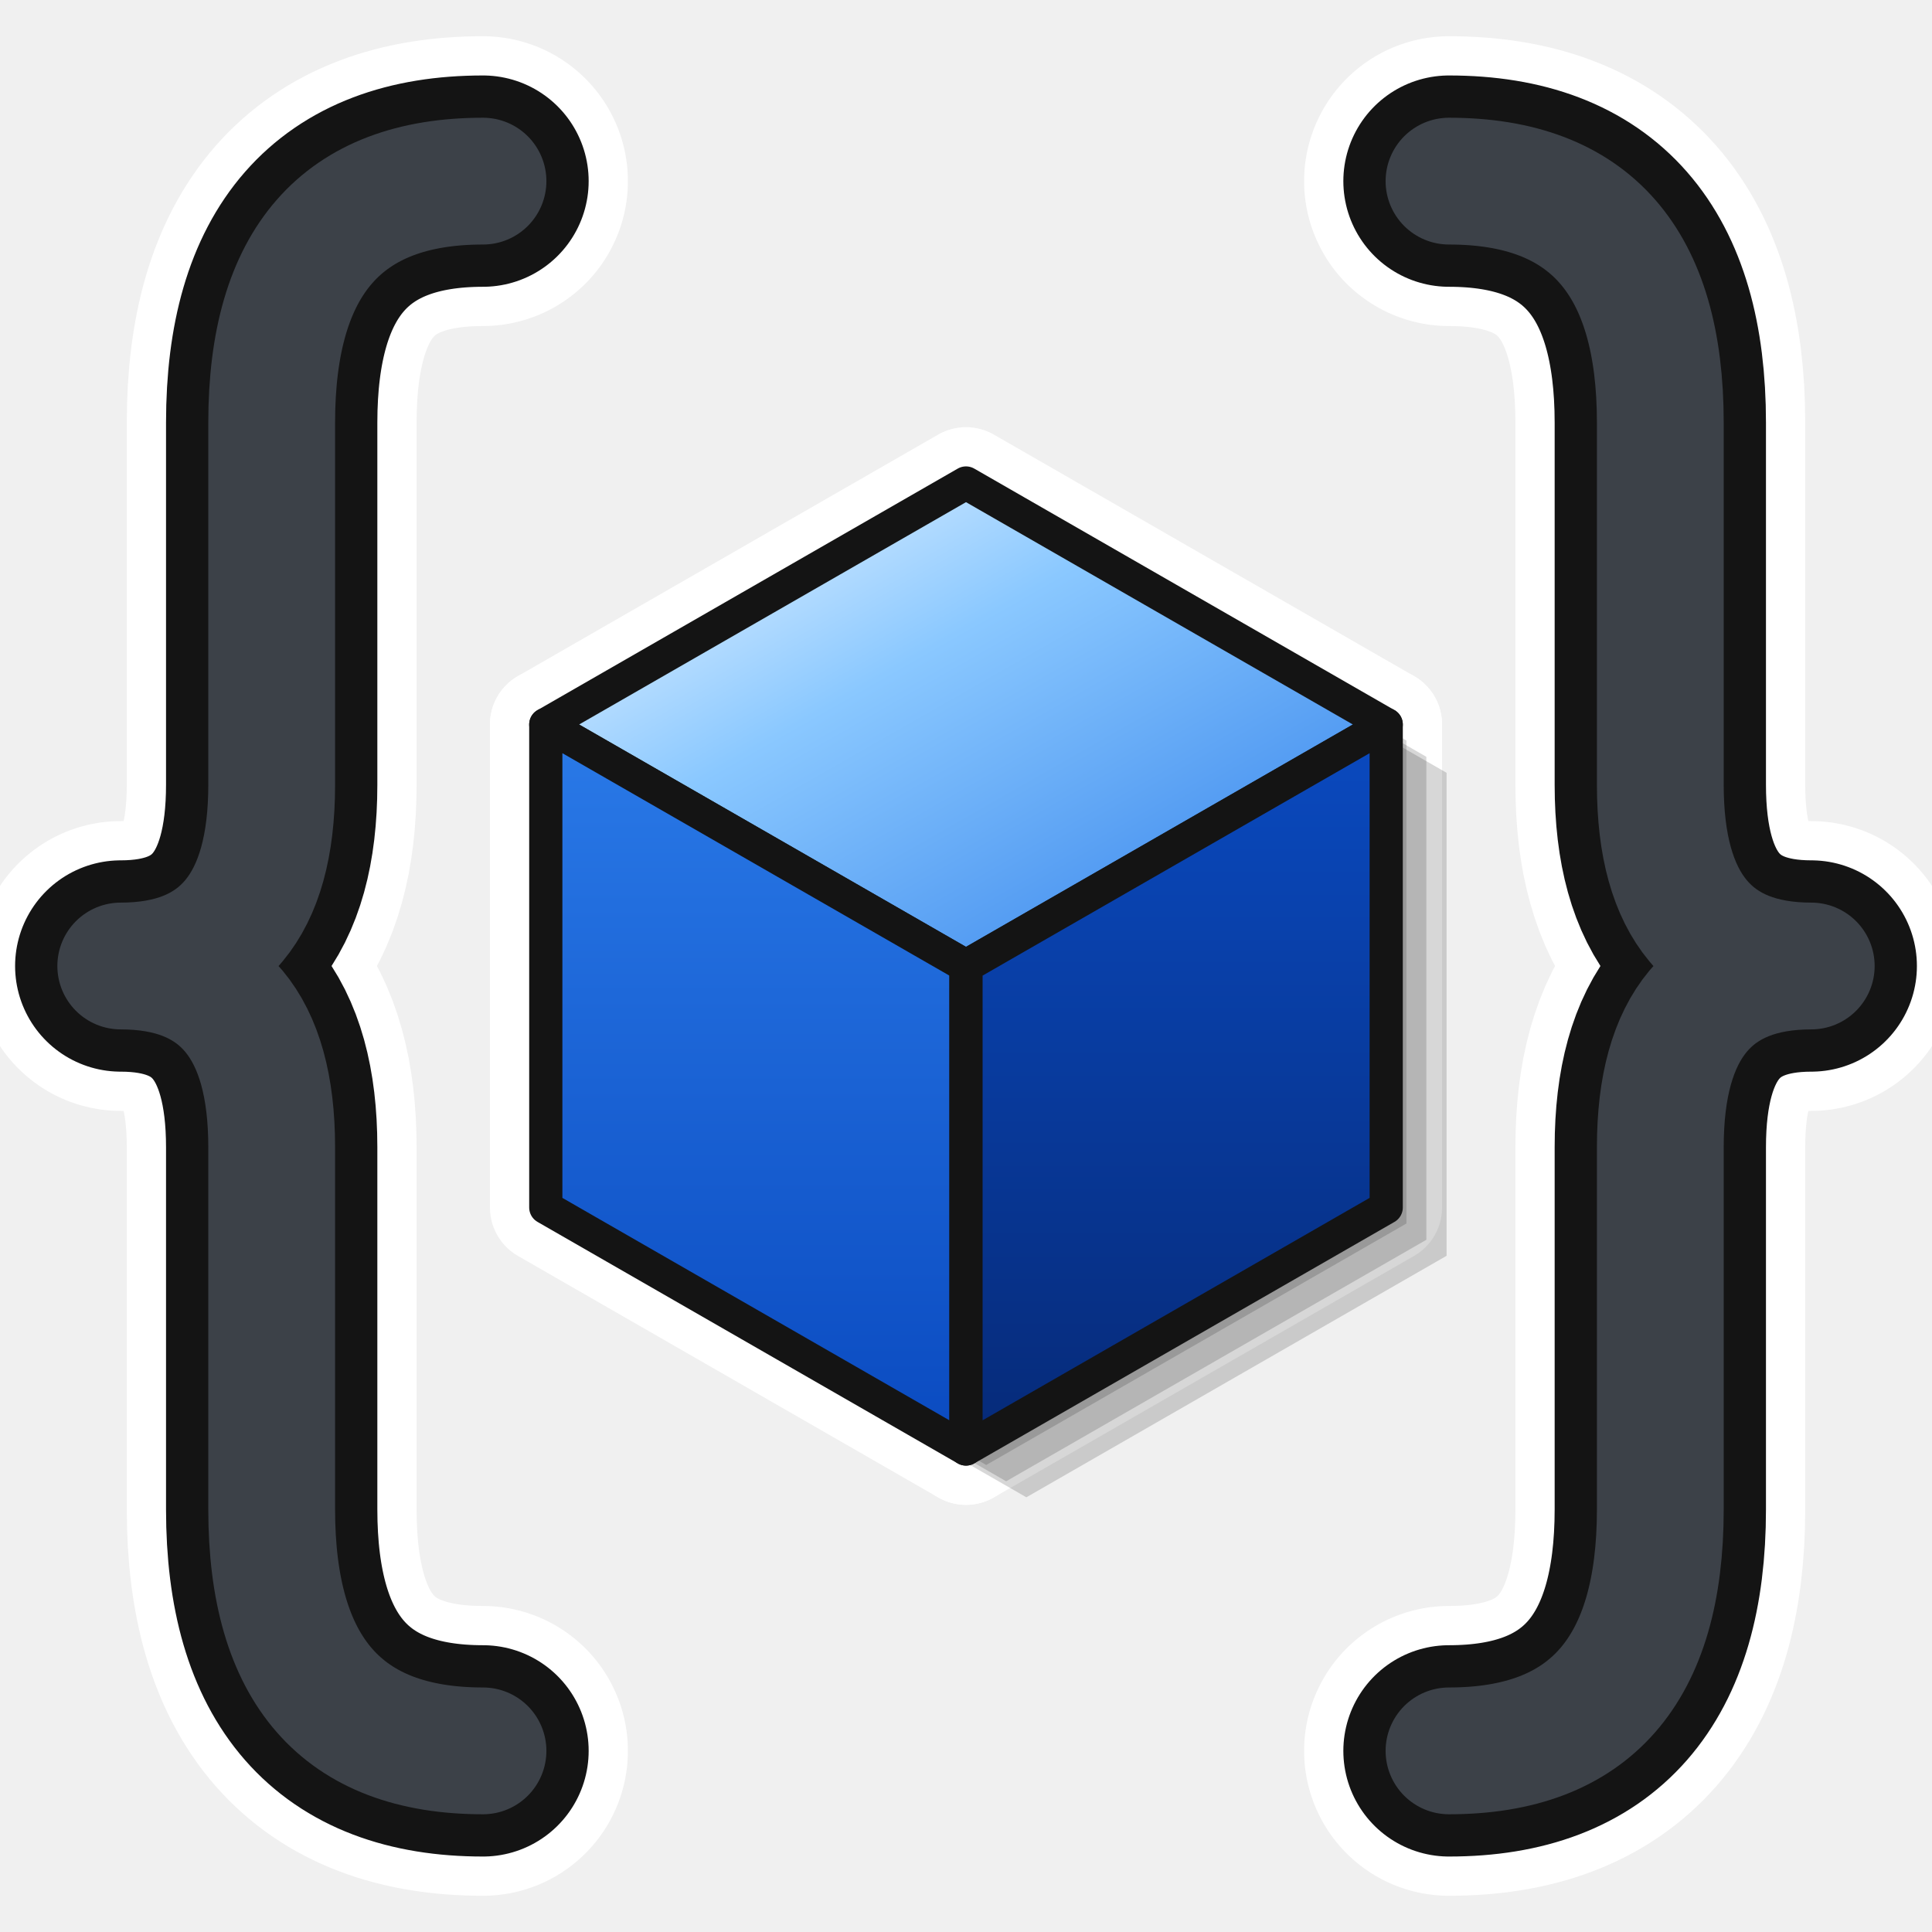
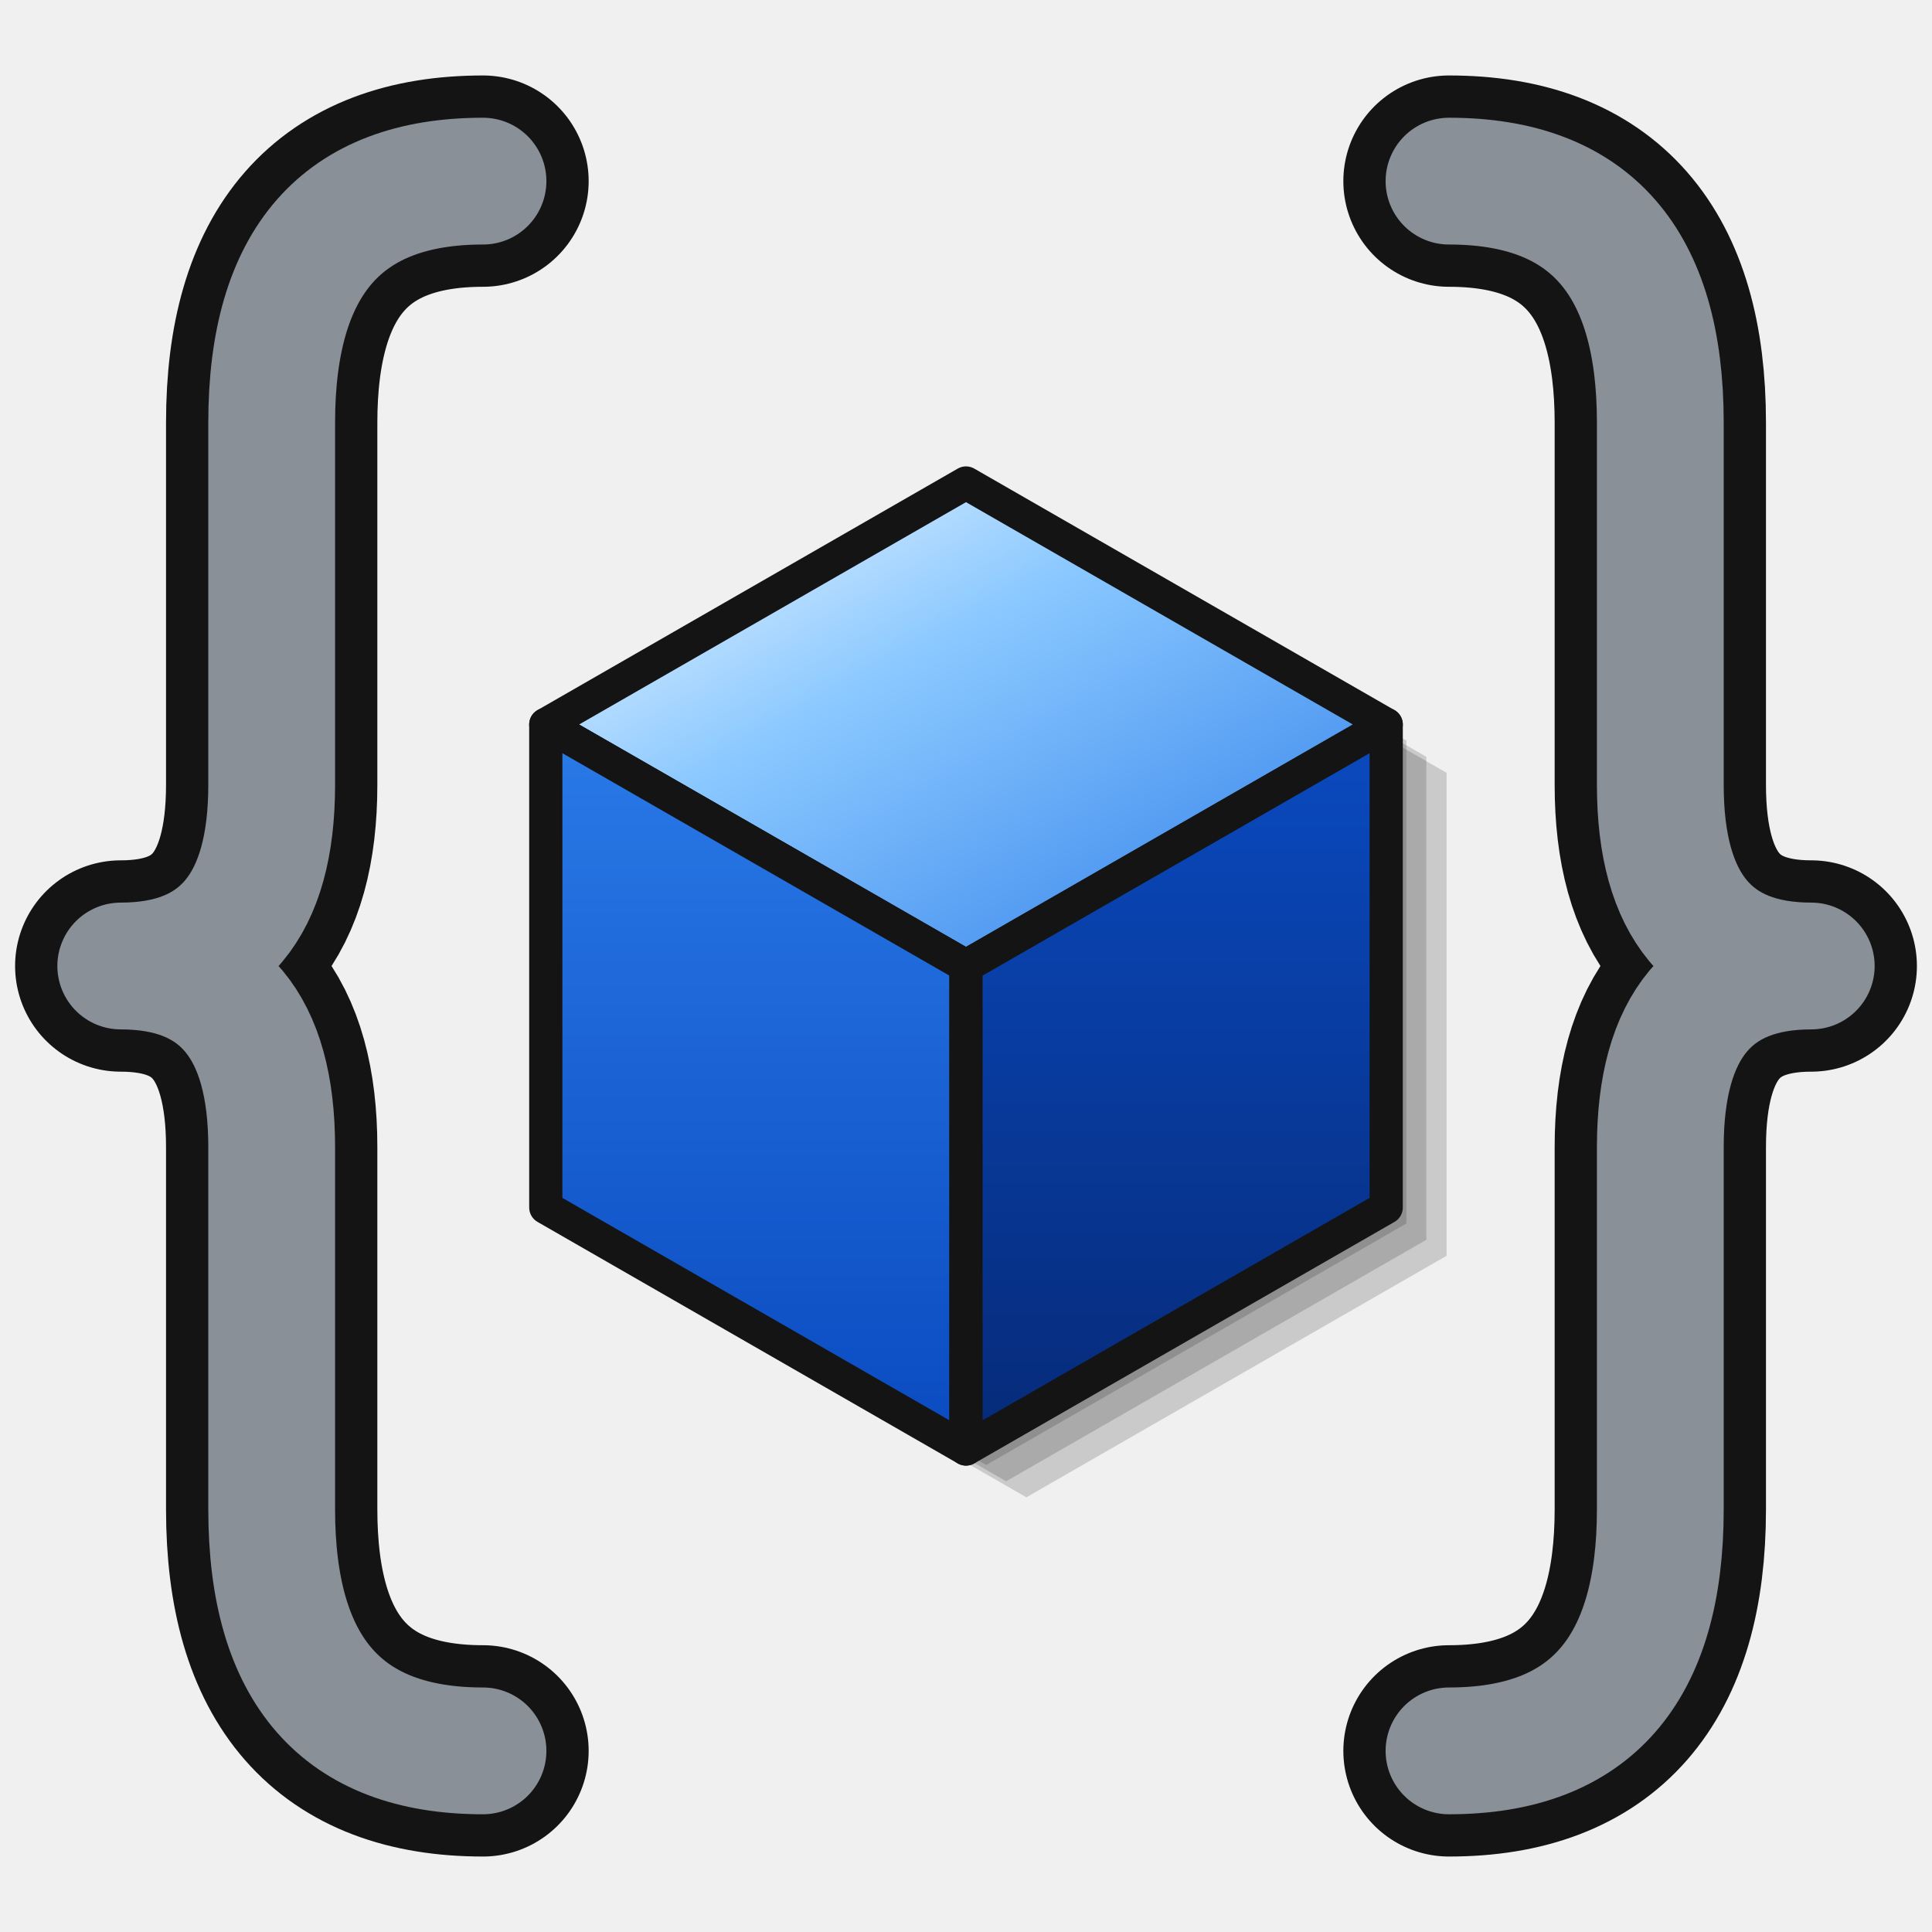
<svg xmlns="http://www.w3.org/2000/svg" width="64" height="64" viewBox="0 0 64 64">
  <defs>
    <linearGradient id="l1" x1="0" y1="0" x2="1" y2="1">
      <stop offset="0" stop-color="#ffffff" />
      <stop offset="0.4" stop-color="#8ac8ff" />
      <stop offset="1" stop-color="#2a7ae8" />
    </linearGradient>
    <linearGradient id="l2" x1="0" y1="0" x2="0" y2="1">
      <stop offset="0" stop-color="#2a7ae8" />
      <stop offset="1" stop-color="#0a4ac0" />
    </linearGradient>
    <linearGradient id="l3" x1="0" y1="0" x2="0" y2="1">
      <stop offset="0" stop-color="#0a4ac0" />
      <stop offset="1" stop-color="#062a78" />
    </linearGradient>
  </defs>
-   <g>
-     <path d="M16,6Q9,6 9,14V26.0Q9,32.0 4,32.0Q9,32.0 9,38.0V50Q9,58 16,58" stroke-linecap="round" fill="none" stroke="#fff" stroke-width="9.60" stroke-linejoin="round" />
-     <path d="M16,6Q9,6 9,14V26.0Q9,32.0 4,32.0Q9,32.0 9,38.0V50Q9,58 16,58" stroke-linecap="round" fill="none" stroke="#fff" stroke-width="6.80" stroke-linejoin="round" />
-     <path d="M48,6Q55,6 55,14V26.0Q55,32.0 60,32.0Q55,32.0 55,38.0V50Q55,58 48,58" stroke-linecap="round" fill="none" stroke="#fff" stroke-width="9.60" stroke-linejoin="round" />
-     <path d="M48,6Q55,6 55,14V26.0Q55,32.0 60,32.0Q55,32.0 55,38.0V50Q55,58 48,58" stroke-linecap="round" fill="none" stroke="#fff" stroke-width="6.80" stroke-linejoin="round" />
-     <g />
-     <path d="M32.00,16.00L45.92,24.00L32.00,32.00L18.08,24.00Z" fill="#fff" stroke="#fff" stroke-width="3.70" stroke-linejoin="round" />
-     <path d="M18.08,24.00L32.00,32.00L32.00,48.00L18.08,40.00Z" fill="#fff" stroke="#fff" stroke-width="3.70" stroke-linejoin="round" />
-     <path d="M45.92,24.00L32.00,32.00L32.00,48.00L45.92,40.00Z" fill="#fff" stroke="#fff" stroke-width="3.70" stroke-linejoin="round" />
-   </g>
  <path d="M16,6Q9,6 9,14V26.0Q9,32.0 4,32.0Q9,32.0 9,38.0V50Q9,58 16,58" fill="none" stroke="#141414" stroke-width="7" stroke-linejoin="round" stroke-linecap="round" />
-   <path d="M16,6Q9,6 9,14V26.0Q9,32.0 4,32.0Q9,32.0 9,38.0V50Q9,58 16,58" fill="none" stroke="#3c4148" stroke-width="4.2" stroke-linejoin="round" stroke-linecap="round" />
+   <path d="M16,6Q9,6 9,14V26.0Q9,32.0 4,32.0Q9,32.0 9,38.0V50Q9,58 16,58" fill="none" stroke="#8a9098" stroke-width="4.2" stroke-linejoin="round" stroke-linecap="round" />
  <path d="M48,6Q55,6 55,14V26.0Q55,32.0 60,32.0Q55,32.0 55,38.0V50Q55,58 48,58" fill="none" stroke="#141414" stroke-width="7" stroke-linejoin="round" stroke-linecap="round" />
-   <path d="M48,6Q55,6 55,14V26.0Q55,32.0 60,32.0Q55,32.0 55,38.0V50Q55,58 48,58" fill="none" stroke="#3c4148" stroke-width="4.2" stroke-linejoin="round" stroke-linecap="round" />
+   <path d="M48,6Q55,6 55,14V26.0Q55,32.0 60,32.0Q55,32.0 55,38.0V50Q55,58 48,58" fill="none" stroke="#8a9098" stroke-width="4.2" stroke-linejoin="round" stroke-linecap="round" />
  <g>
    <path d="M32.00,16.00L45.92,24.00L45.92,40.00L32.00,48.00L18.08,40.00L18.08,24.00Z" fill="#000" fill-opacity="0.160" transform="translate(0.67,0.53)" />
    <path d="M32.00,16.00L45.92,24.00L45.92,40.00L32.00,48.00L18.08,40.00L18.08,24.00Z" fill="#000" fill-opacity="0.160" transform="translate(1.33,1.07)" />
    <path d="M32.00,16.00L45.92,24.00L45.92,40.00L32.00,48.00L18.08,40.00L18.08,24.00Z" fill="#000" fill-opacity="0.160" transform="translate(2.00,1.60)" />
  </g>
  <path d="M32.00,16.00L45.92,24.00L32.00,32.00L18.08,24.00Z" fill="url(#l1)" stroke="#141414" stroke-width="1.1" stroke-linejoin="round" />
  <path d="M18.08,24.00L32.00,32.00L32.00,48.00L18.08,40.00Z" fill="url(#l2)" stroke="#141414" stroke-width="1.1" stroke-linejoin="round" />
  <path d="M45.92,24.00L32.00,32.00L32.00,48.00L45.92,40.00Z" fill="url(#l3)" stroke="#141414" stroke-width="1.1" stroke-linejoin="round" />
</svg>
